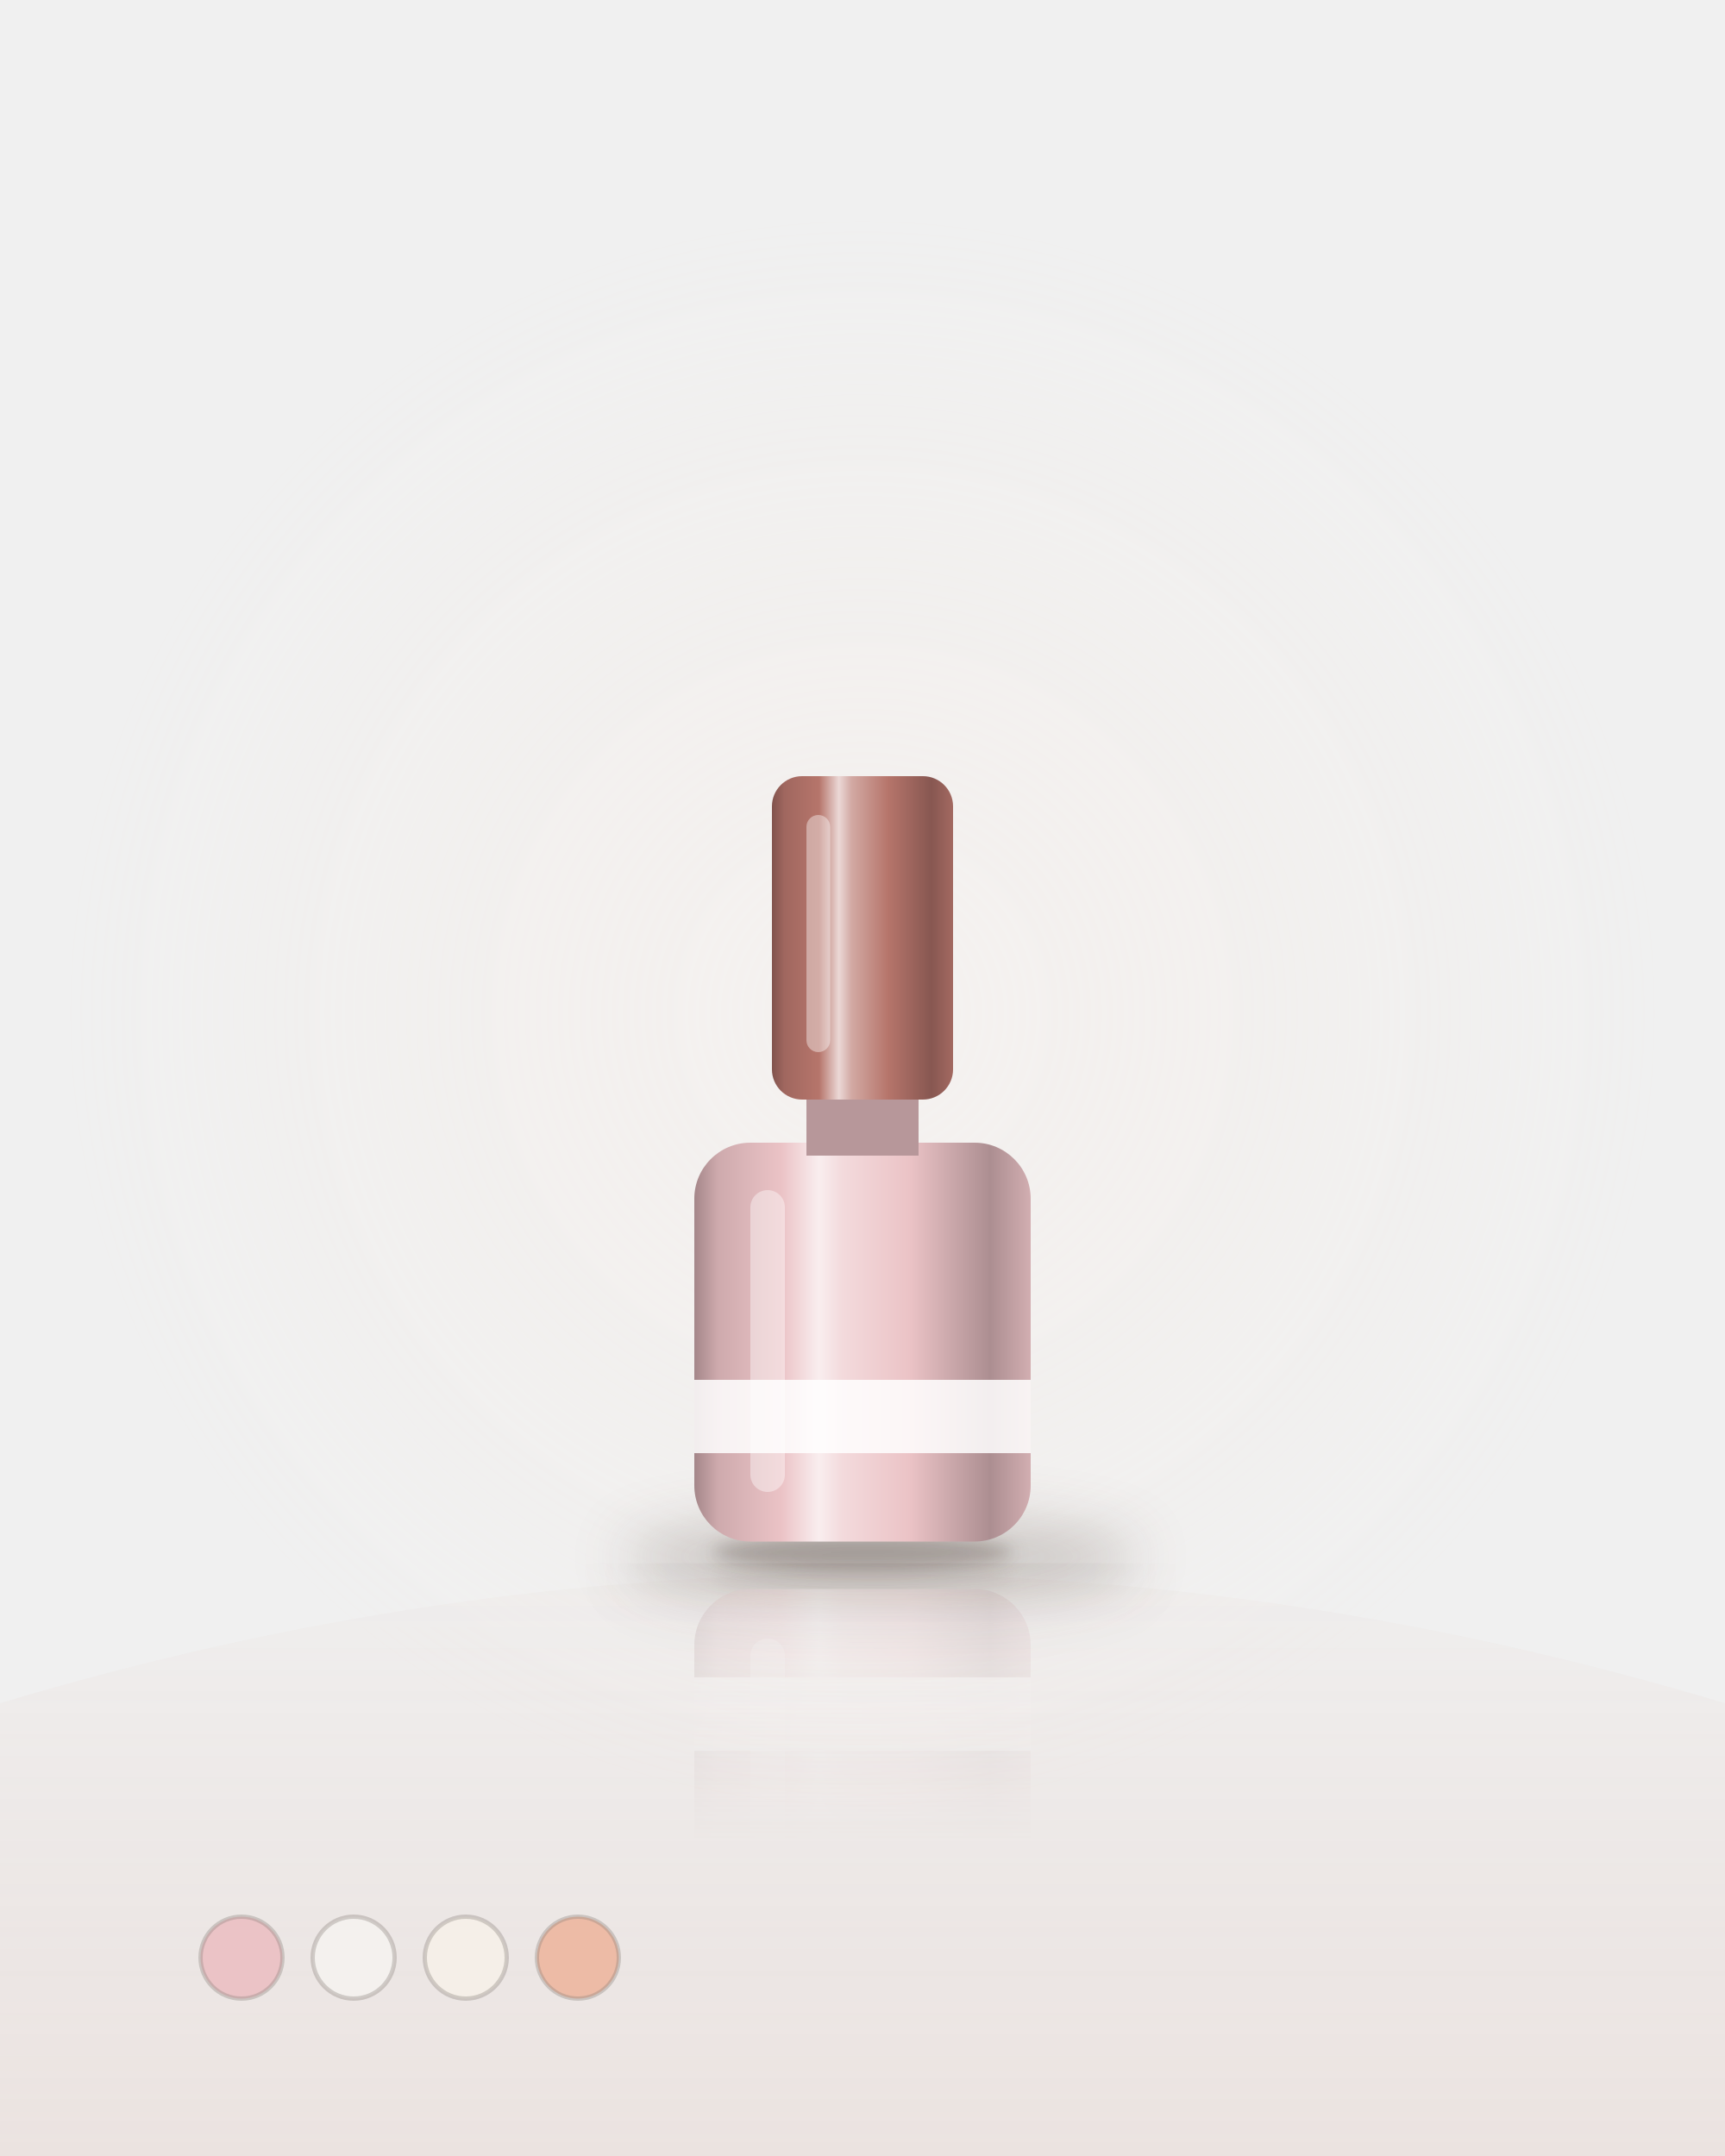
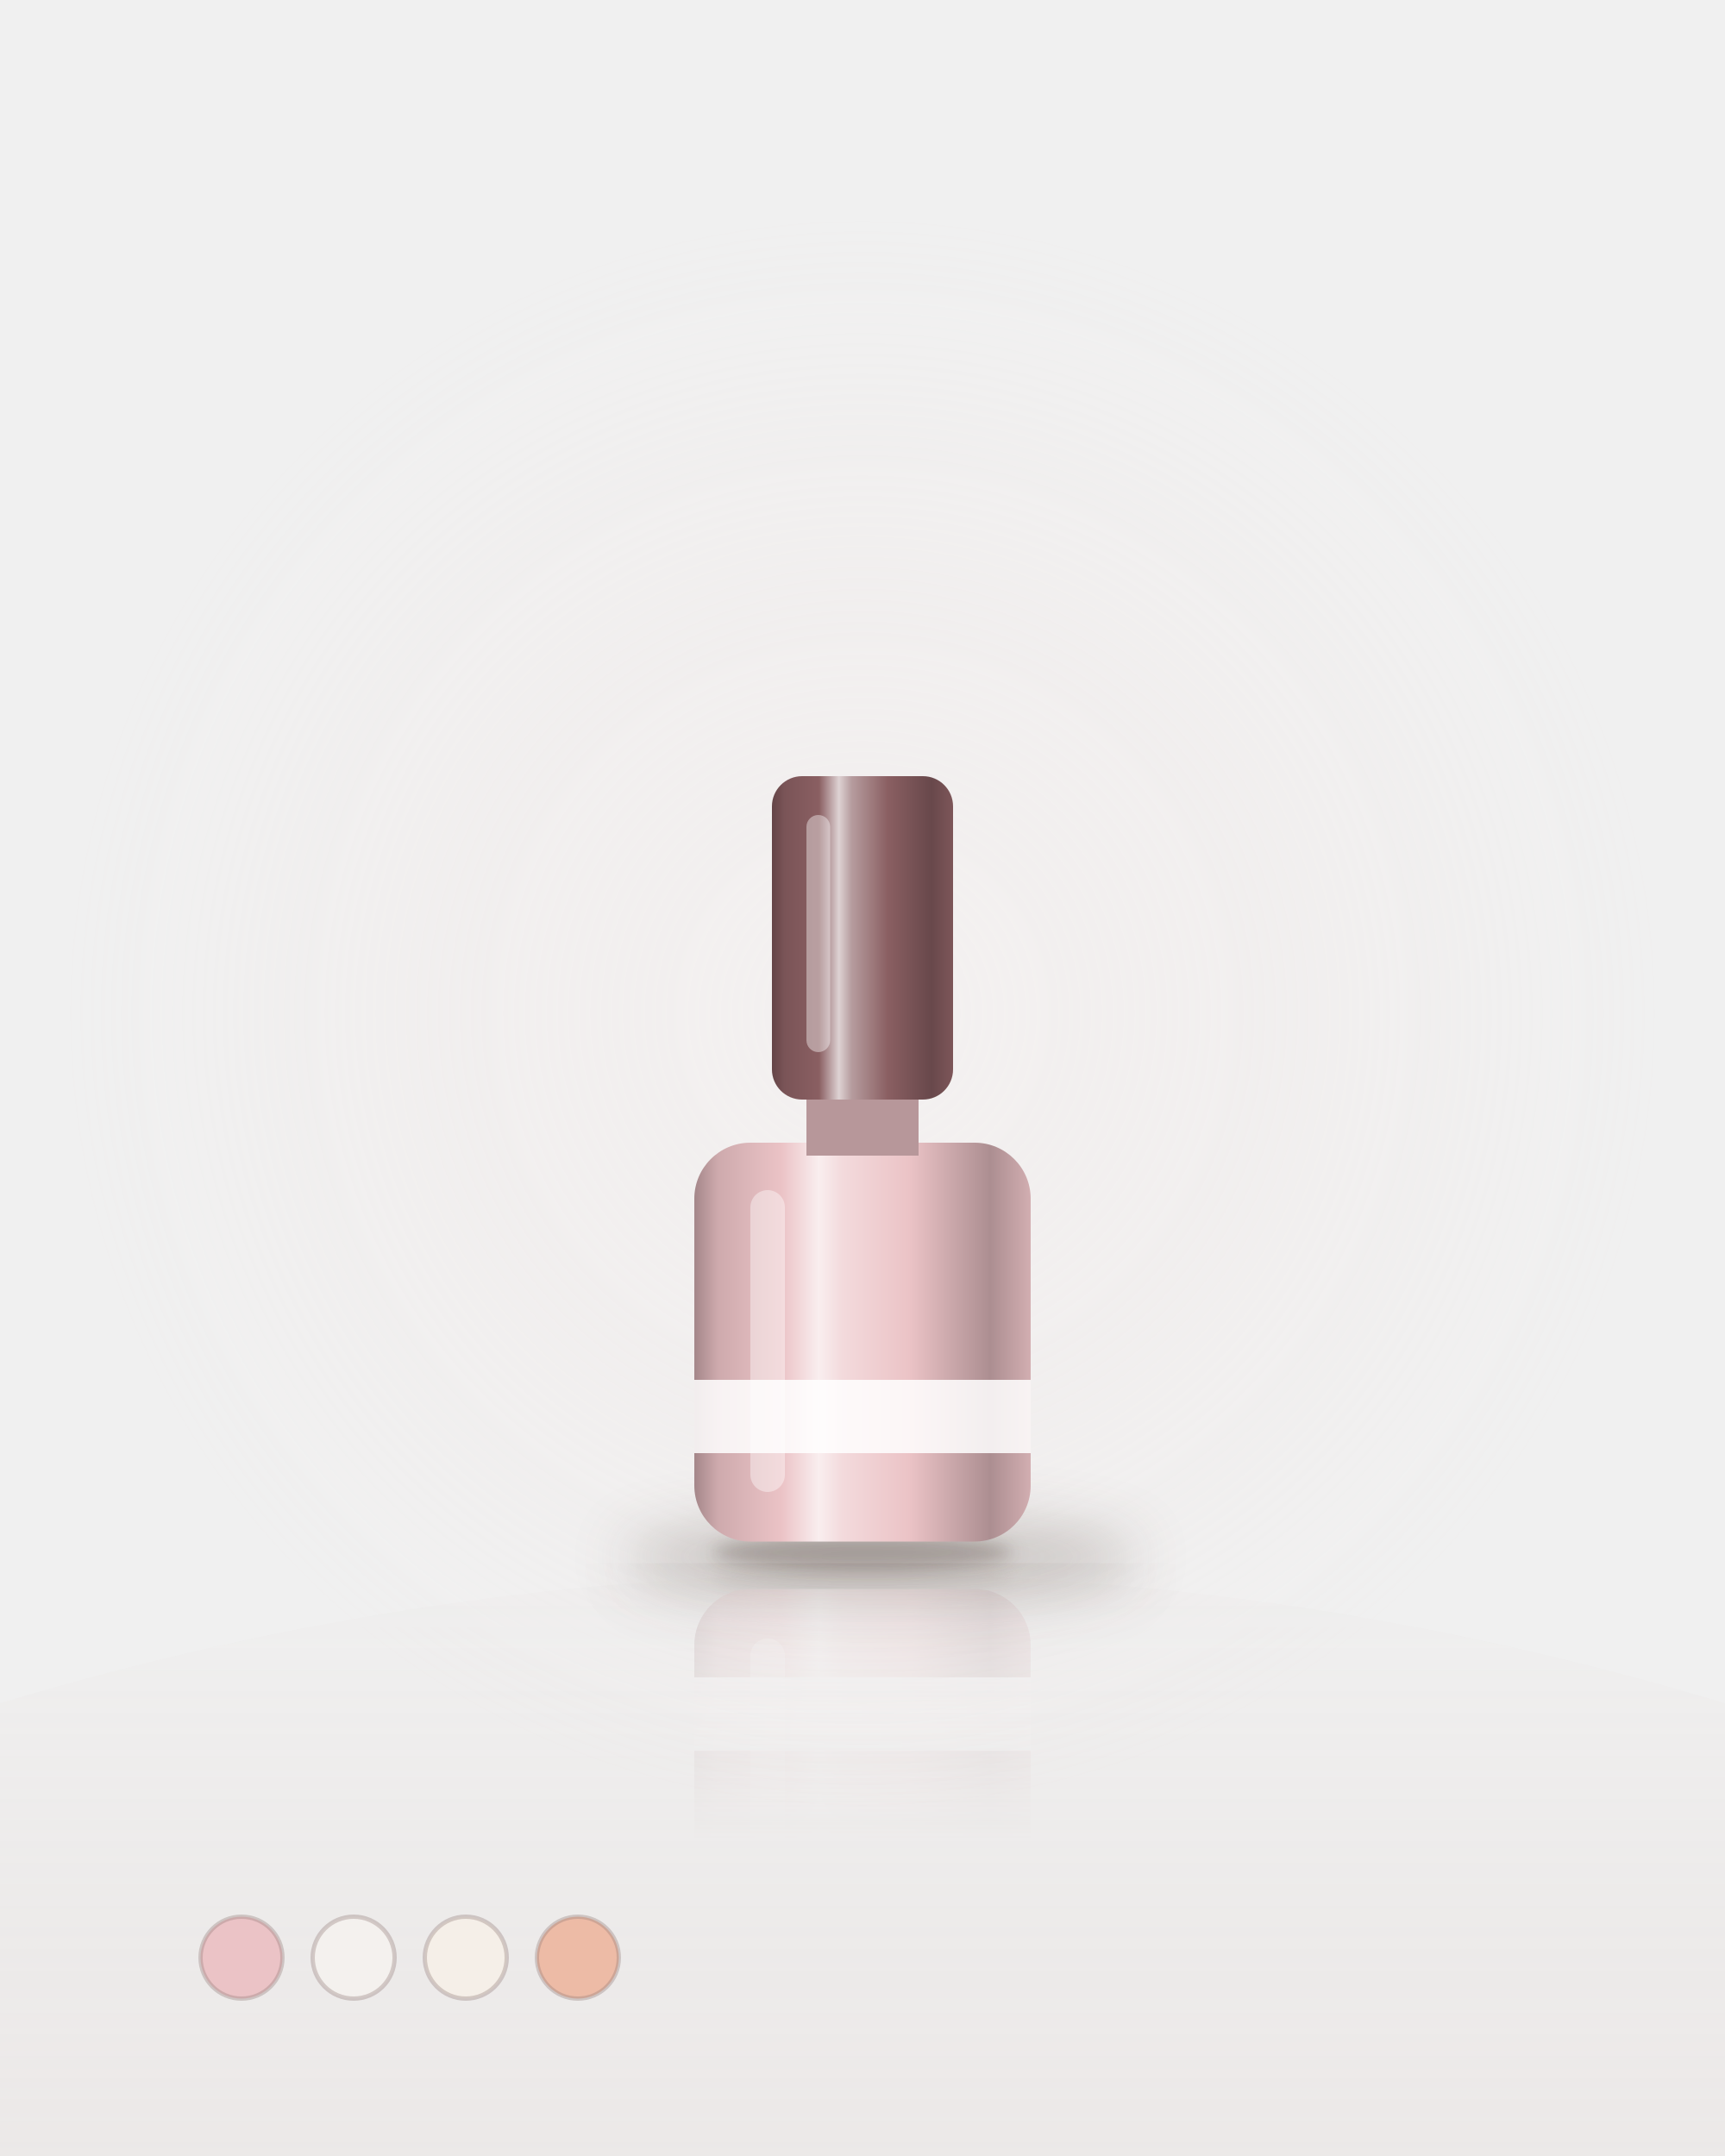
<svg xmlns="http://www.w3.org/2000/svg" viewBox="0 0 800 1000" width="800" height="1000" role="img">
  <defs>
    <linearGradient id="bg85" x1="0" y1="0" x2=".6" y2="1">
      <stop offset="0" stop-color="#FFFFFF" />
-       <stop offset=".55" stop-color="#F6F3EF" />
-       <stop offset="1" stop-color="#EFE7E0" />
+       <stop offset=".55" stop-color="#F1DFDA" />
+       <stop offset="1" stop-color="#F7EBE8" />
    </linearGradient>
    <radialGradient id="v86" cx=".5" cy=".42" r=".72">
      <stop offset=".55" stop-color="#fff" stop-opacity="0" />
-       <stop offset="1" stop-color="#141110" stop-opacity=".07" />
+       <stop offset="1" stop-color="#2A1215" stop-opacity=".07" />
    </radialGradient>
    <filter id="blurWide" x="-60%" y="-200%" width="220%" height="500%">
      <feGaussianBlur stdDeviation="13" />
    </filter>
    <filter id="blurTight" x="-60%" y="-300%" width="220%" height="700%">
      <feGaussianBlur stdDeviation="4" />
    </filter>
    <linearGradient id="reflGrad" x1="0" y1="205" x2="0" y2="335" gradientUnits="userSpaceOnUse">
      <stop offset="0" stop-color="#fff" stop-opacity=".5" />
      <stop offset="1" stop-color="#fff" stop-opacity="0" />
    </linearGradient>
    <mask id="reflFade" maskUnits="userSpaceOnUse" x="-260" y="205" width="520" height="130">
      <rect x="-260" y="205" width="520" height="130" fill="url(#reflGrad)" />
    </mask>
    <linearGradient id="g83" x1="0" y1="0" x2="1" y2="0">
      <stop offset="0" stop-color="#a48689" />
      <stop offset=".07" stop-color="#ceaaad" />
      <stop offset=".26" stop-color="#EBC3C6" />
      <stop offset=".37" stop-color="#f9eeef" />
      <stop offset=".44" stop-color="#f3dadc" />
      <stop offset=".64" stop-color="#EBC3C6" />
      <stop offset=".88" stop-color="#ac8e91" />
      <stop offset="1" stop-color="#d2aeb1" />
    </linearGradient>
    <linearGradient id="g84" x1="0" y1="0" x2="1" y2="0">
-       <stop offset="0" stop-color="#81534d" />
-       <stop offset=".07" stop-color="#a0675f" />
-       <stop offset=".26" stop-color="#b6756b" />
-       <stop offset=".37" stop-color="#ebd8d6" />
-       <stop offset=".44" stop-color="#d2a9a3" />
-       <stop offset=".64" stop-color="#b6756b" />
-       <stop offset=".88" stop-color="#875751" />
-       <stop offset="1" stop-color="#a36961" />
+       <stop offset="0" stop-color="#644447" />
+       <stop offset=".07" stop-color="#7a5457" />
+       <stop offset=".26" stop-color="#8a5f62" />
+       <stop offset=".37" stop-color="#ded2d3" />
+       <stop offset=".44" stop-color="#b69c9e" />
+       <stop offset=".64" stop-color="#8a5f62" />
+       <stop offset=".88" stop-color="#68484b" />
+       <stop offset="1" stop-color="#7d5659" />
    </linearGradient>
  </defs>
  <radialGradient id="halo" cx=".5" cy=".5" r=".5">
-     <stop offset="0" stop-color="#FFF6F0" stop-opacity=".30" />
-     <stop offset=".55" stop-color="#FFF0E6" stop-opacity=".14" />
-     <stop offset="1" stop-color="#FFF0E6" stop-opacity="0" />
+     <stop offset="0" stop-color="#FDF4F3" stop-opacity=".30" />
+     <stop offset=".55" stop-color="#F9E9E7" stop-opacity=".14" />
+     <stop offset="1" stop-color="#F9E9E7" stop-opacity="0" />
  </radialGradient>
  <linearGradient id="suelo" x1="0" y1="670" x2="0" y2="1000" gradientUnits="userSpaceOnUse">
-     <stop offset="0" stop-color="#C98B76" stop-opacity="0" />
-     <stop offset="1" stop-color="#C98B76" stop-opacity=".13" />
+     <stop offset="0" stop-color="#CEB7B0" stop-opacity="0" />
+     <stop offset="1" stop-color="#CEB7B0" stop-opacity=".13" />
  </linearGradient>
  <circle cx="400" cy="470" r="370" fill="url(#halo)" />
  <path d="M0 1000 L0 790 Q 400 670 800 790 L800 1000 Z" fill="url(#suelo)" />
  <g transform="translate(400,520) rotate(0) scale(1)">
    <g mask="url(#reflFade)" opacity=".5">
      <g transform="translate(0,412) scale(1,-1)">
        <ellipse cx="8.4" cy="202" rx="120" ry="19.2" fill="#4A372F" opacity=".22" filter="url(#blurWide)" />
        <ellipse cx="0" cy="200" rx="69.6" ry="8.064" fill="#3A2A24" opacity=".3" filter="url(#blurTight)" />
        <rect x="-78" y="10" width="156" height="185" rx="26" fill="url(#g83)" />
        <rect x="-52" y="32" width="16" height="140" rx="8" fill="#fff" opacity=".4" />
        <rect x="-26" y="-14" width="52" height="30" fill="#b7979a" />
        <rect x="-42" y="-160" width="84" height="150" rx="14" fill="url(#g84)" />
        <rect x="-26" y="-142" width="11" height="110" rx="5.5" fill="#fff" opacity=".4" />
        <rect x="-78" y="120" width="156" height="34" fill="#fff" opacity=".85" />
      </g>
    </g>
    <ellipse cx="8.4" cy="202" rx="120" ry="19.2" fill="#4A372F" opacity=".22" filter="url(#blurWide)" />
    <ellipse cx="0" cy="200" rx="69.6" ry="8.064" fill="#3A2A24" opacity=".3" filter="url(#blurTight)" />
    <rect x="-78" y="10" width="156" height="185" rx="26" fill="url(#g83)" />
    <rect x="-52" y="32" width="16" height="140" rx="8" fill="#fff" opacity=".4" />
    <rect x="-26" y="-14" width="52" height="30" fill="#b7979a" />
    <rect x="-42" y="-160" width="84" height="150" rx="14" fill="url(#g84)" />
    <rect x="-26" y="-142" width="11" height="110" rx="5.5" fill="#fff" opacity=".4" />
    <rect x="-78" y="120" width="156" height="34" fill="#fff" opacity=".85" />
  </g>
-   <circle cx="112" cy="908" r="19" fill="#EBC3C6" stroke="#8A827B" stroke-opacity=".35" stroke-width="2" />
-   <circle cx="164" cy="908" r="19" fill="#F4F1EE" stroke="#8A827B" stroke-opacity=".35" stroke-width="2" />
-   <circle cx="216" cy="908" r="19" fill="#F5EFE8" stroke="#8A827B" stroke-opacity=".35" stroke-width="2" />
-   <circle cx="268" cy="908" r="19" fill="#EDBBA6" stroke="#8A827B" stroke-opacity=".35" stroke-width="2" />
+   <circle cx="112" cy="908" r="19" fill="#EBC3C6" stroke="#937B79" stroke-opacity=".35" stroke-width="2" />
+   <circle cx="164" cy="908" r="19" fill="#F4F1EE" stroke="#937B79" stroke-opacity=".35" stroke-width="2" />
+   <circle cx="216" cy="908" r="19" fill="#F5EFE8" stroke="#937B79" stroke-opacity=".35" stroke-width="2" />
+   <circle cx="268" cy="908" r="19" fill="#EDBBA6" stroke="#937B79" stroke-opacity=".35" stroke-width="2" />
</svg>
